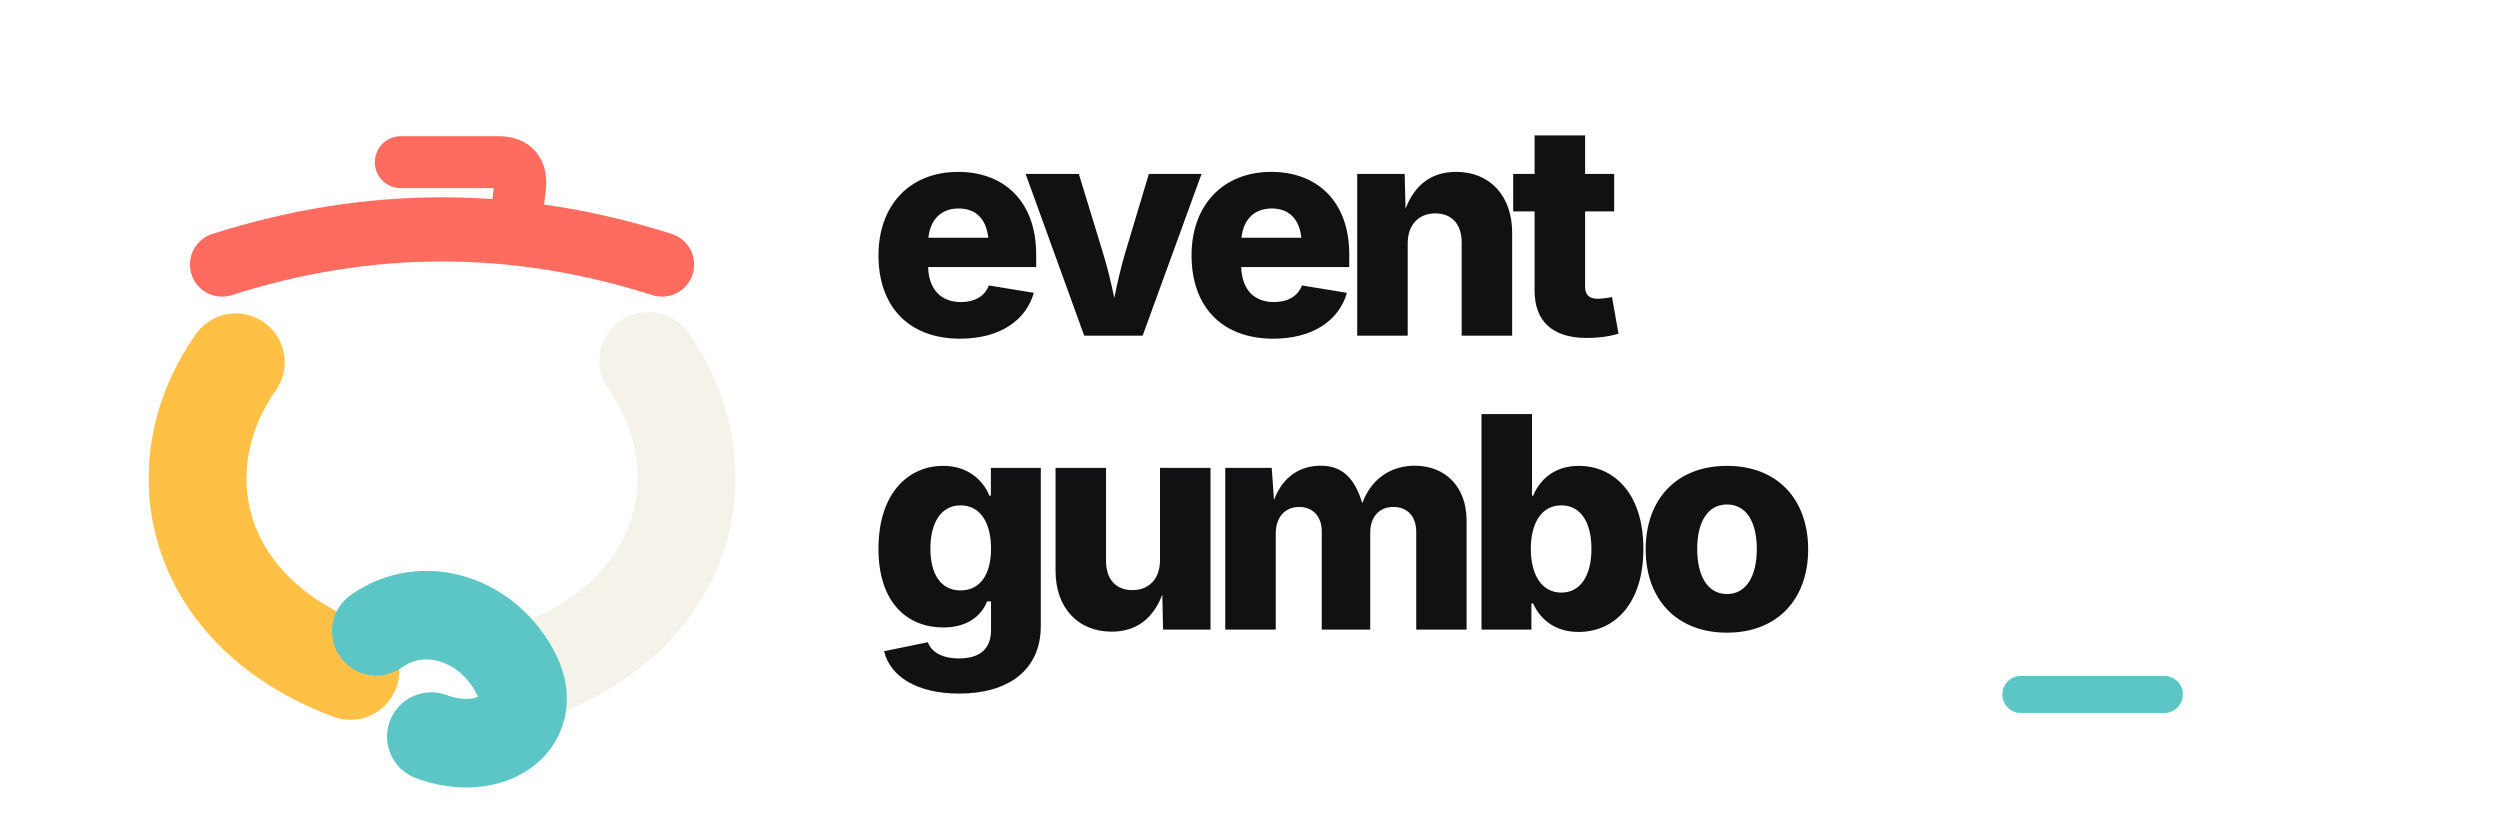
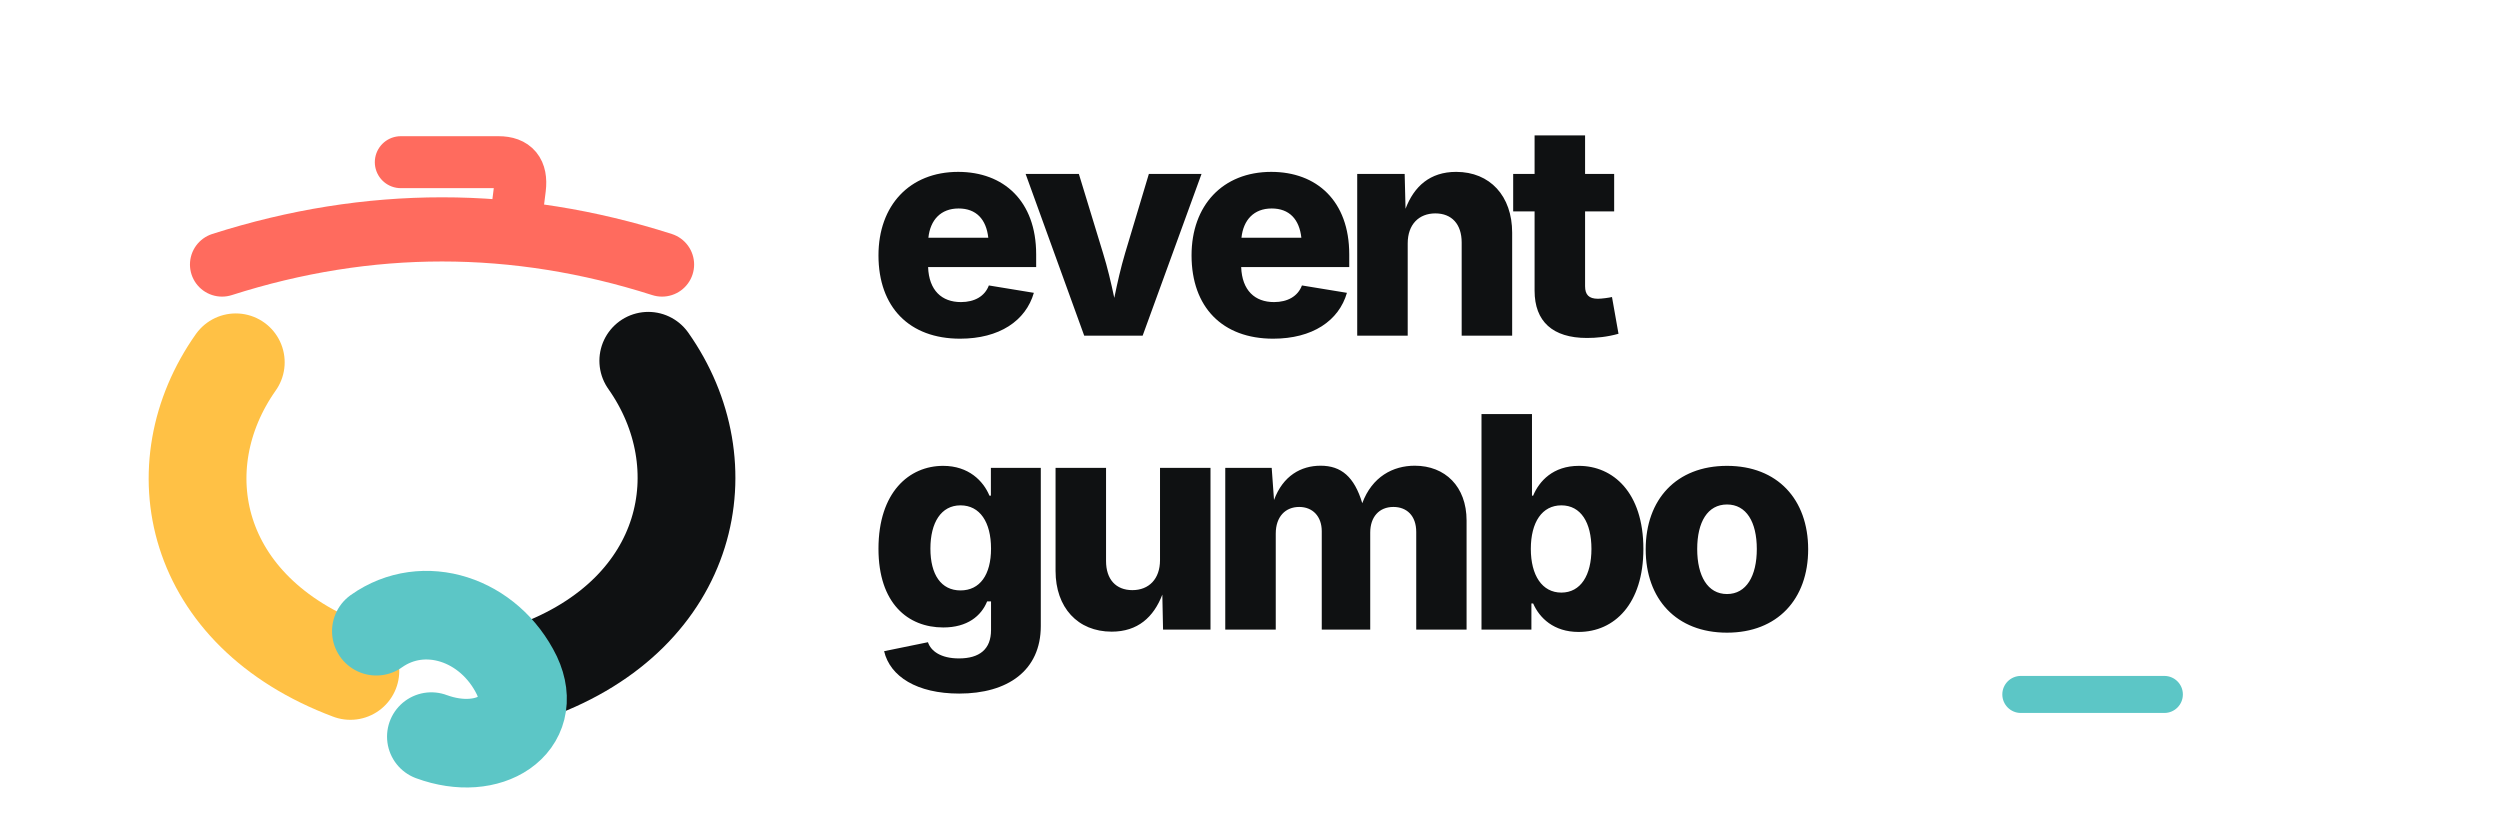
<svg xmlns="http://www.w3.org/2000/svg" viewBox="0 0 1080 360" role="img" aria-labelledby="title desc">
  <g transform="translate(22 10) scale(.66)">
    <g fill="none" stroke-linecap="round" stroke-linejoin="round">
      <path d="M112 158 Q256 112 400 158" stroke="#FF6B5E" stroke-width="42" />
      <path d="M229 91 H293 Q309 91 307 108 L304 132" stroke="#FF6B5E" stroke-width="34" />
      <path d="M121 222 C73 290 92 385 196 424" stroke="#FFC145" stroke-width="64" />
-       <path d="M391 221 C439 289 420 386 316 424" stroke="#F5F2EA" stroke-width="64" />
+       <path d="M391 221 C439 289 420 386 316 424" stroke="#0F1112" stroke-width="64" />
      <path d="M213 398 C244 376 287 390 305 427 C320 459 287 481 249 467" stroke="#5CC6C6" stroke-width="58" />
    </g>
  </g>
  <g fill="#0F1112" font-family="Inter, Arial, sans-serif" font-weight="800" font-size="128" letter-spacing="-8">
    <text x="375" y="145">event</text>
    <text x="375" y="272">gumbo</text>
  </g>
  <rect x="865" y="292" width="78" height="16" rx="8" fill="#5CC6C6" />
</svg>
